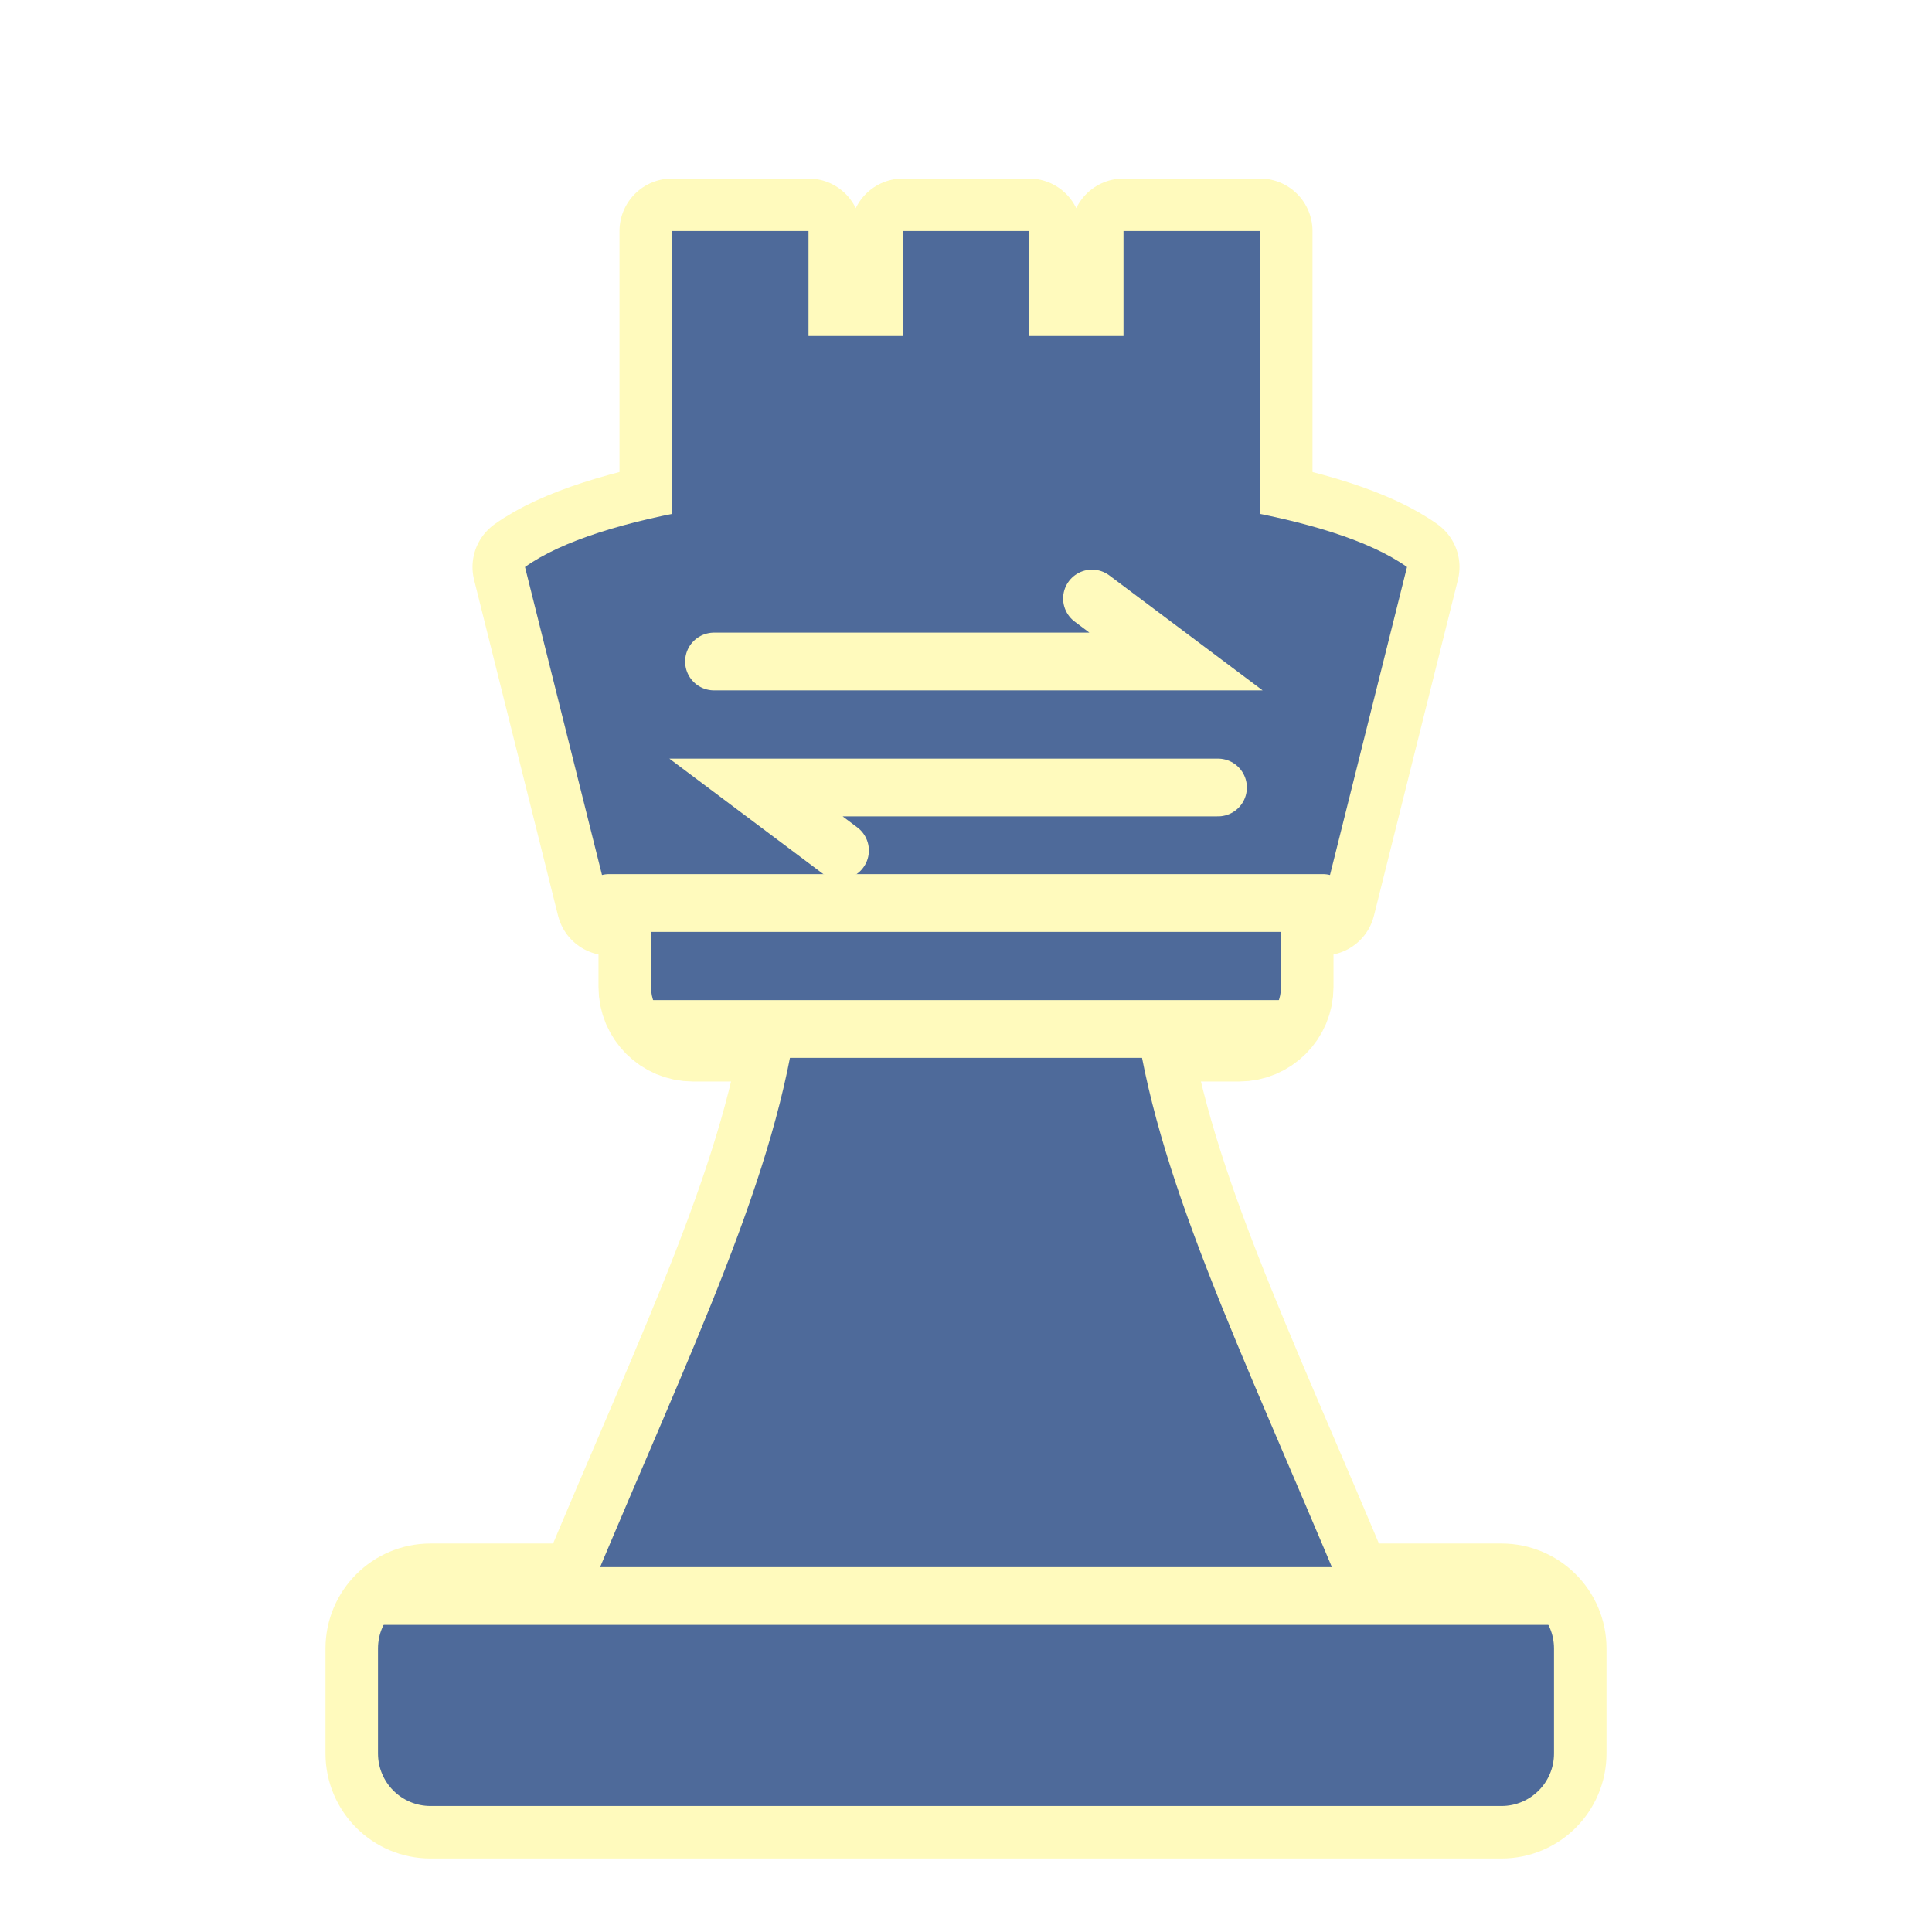
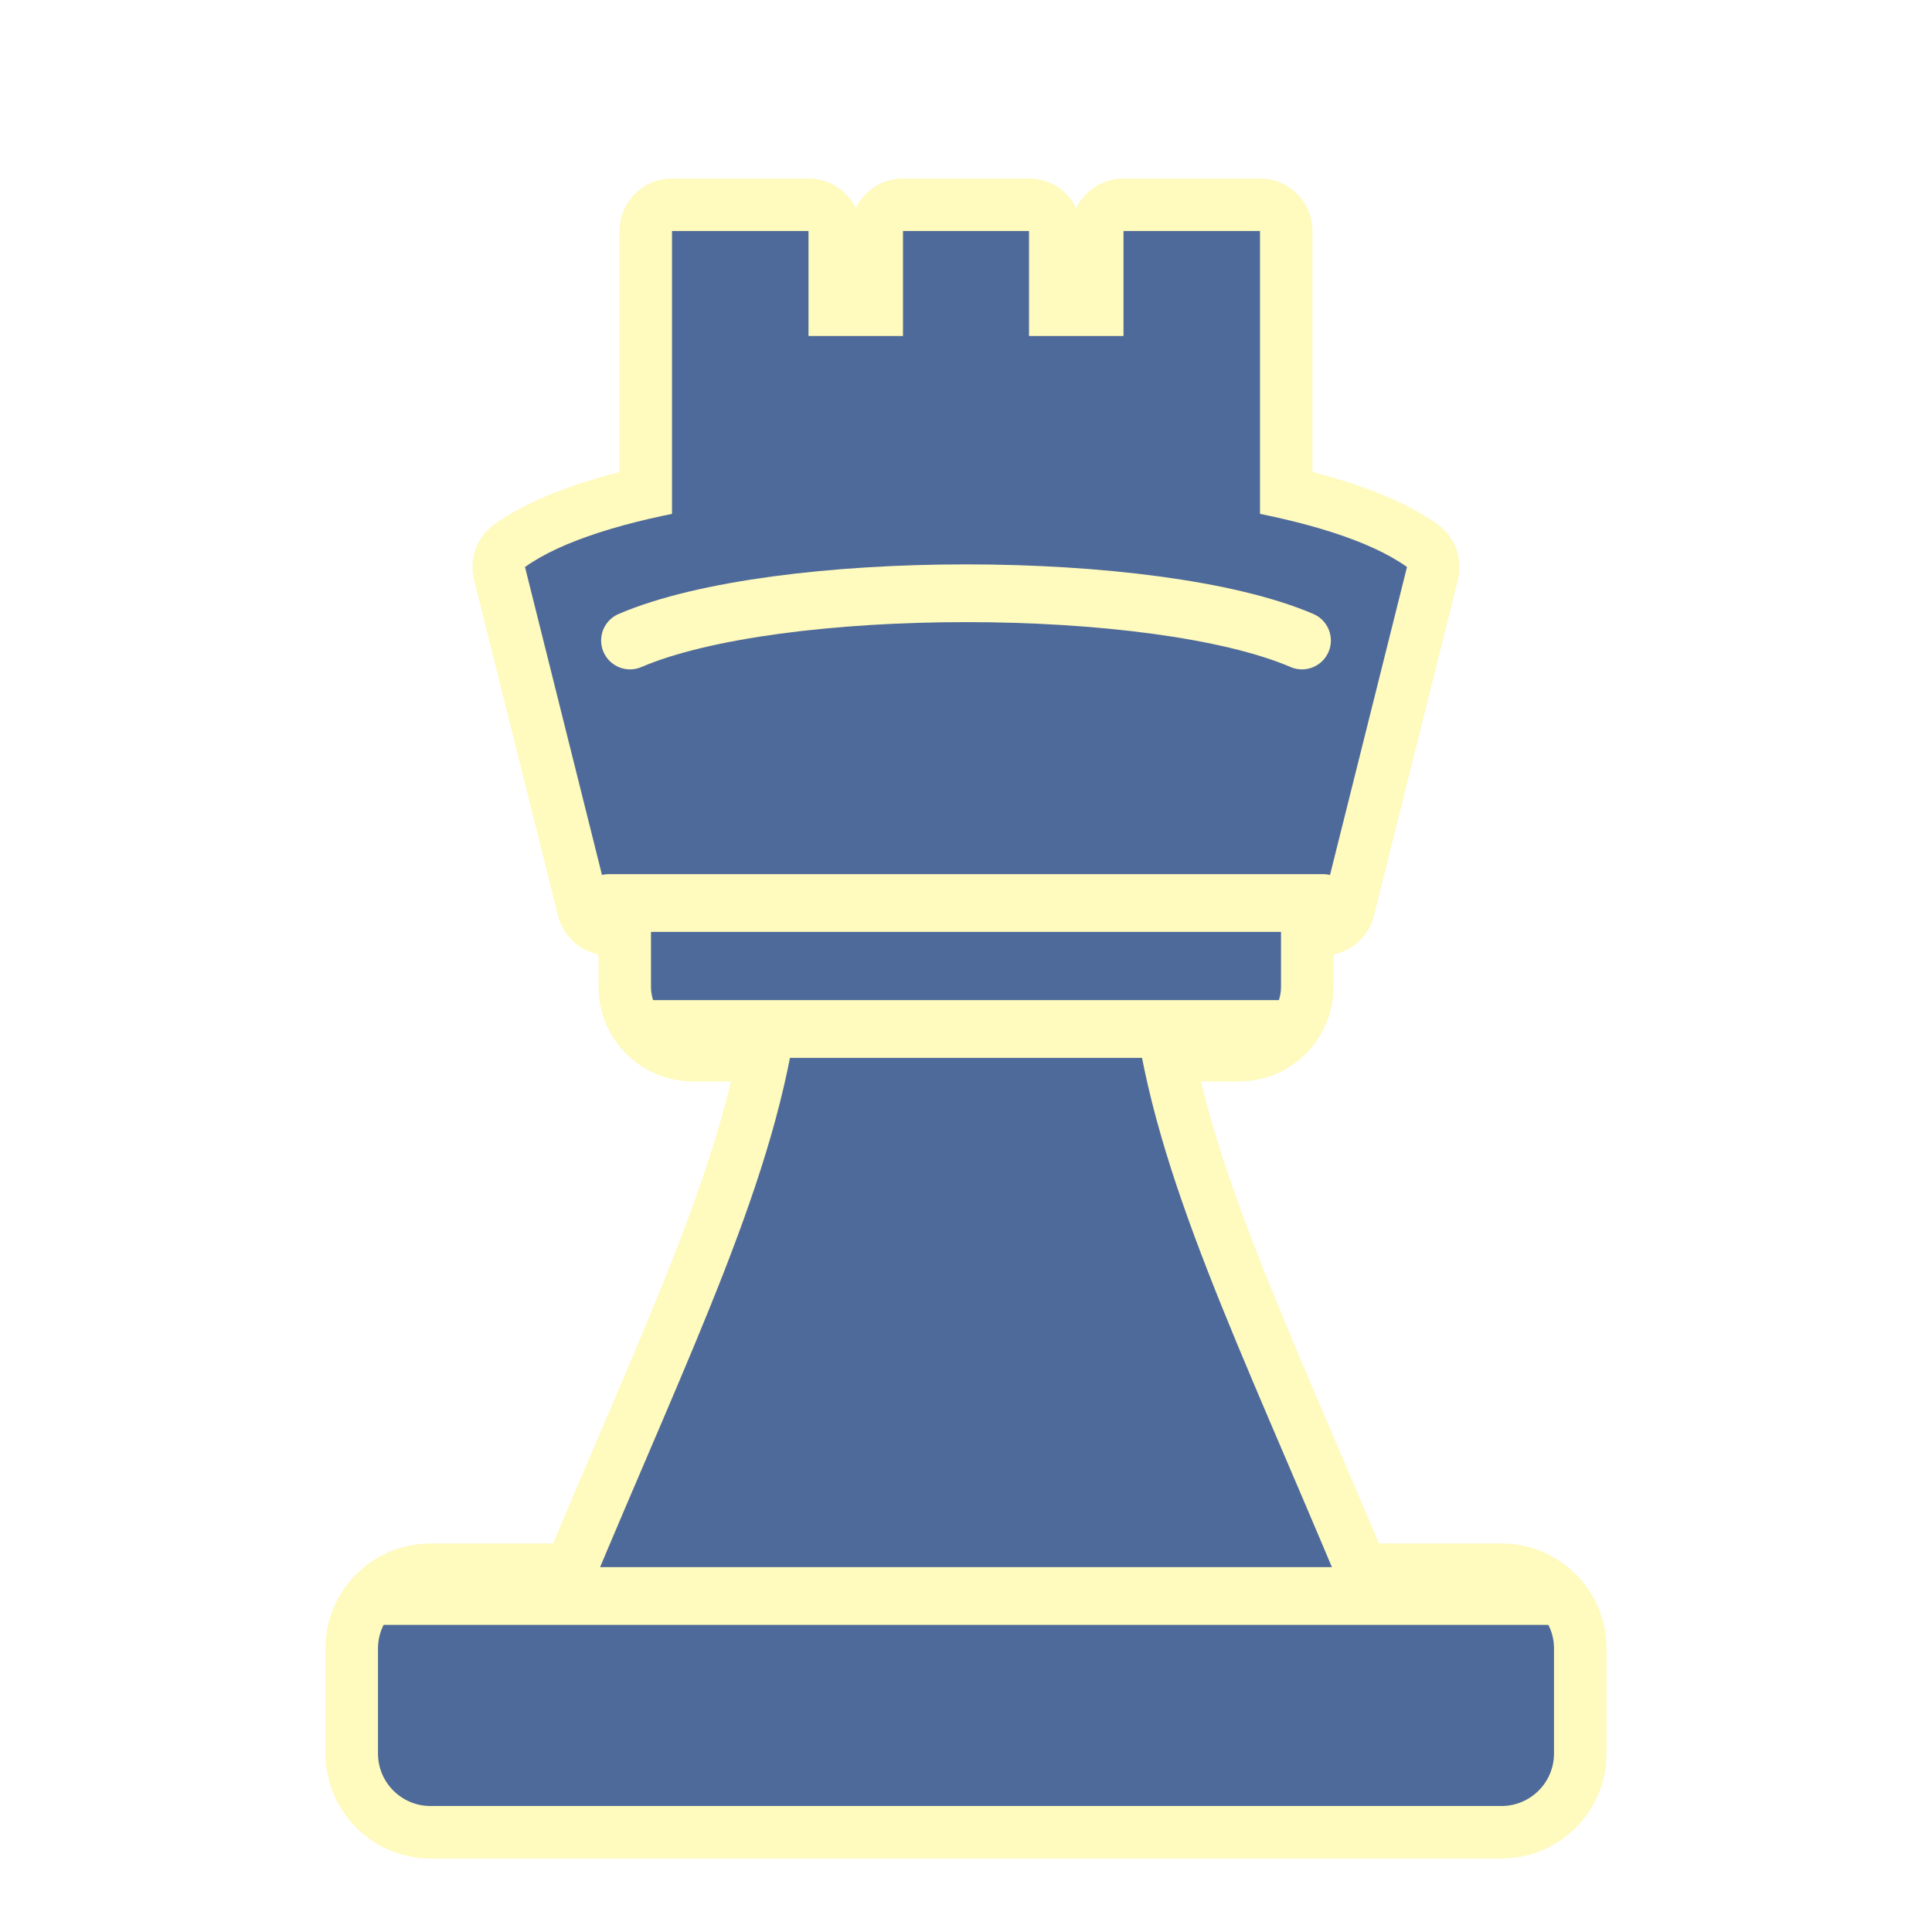
<svg xmlns="http://www.w3.org/2000/svg" viewBox="4 2 92 92">
  <g fill="#fffabd" stroke="#fffabd" stroke-width="5.0" stroke-linejoin="round">
    <rect x="22" y="78" width="56" height="10" rx="2.5" />
    <path d="M32 78 C37 66 41 58 42 50 H58 C59 58 63 66 68 78 Z" />
    <rect x="35" y="44" width="30" height="7" rx="2" />
    <path d="M33 45 L29 29 C36 24 64 24 71 29 L67 45 Z" />
    <path d="M36 28 V13 H42.5 V18 H47 V13 H53 V18 H57.5 V13 H64 V28 Z" />
  </g>
  <g fill="#4e6a9a">
    <rect x="22" y="78" width="56" height="10" rx="2.5" />
    <path d="M32 78 C37 66 41 58 42 50 H58 C59 58 63 66 68 78 Z" />
    <rect x="35" y="44" width="30" height="7" rx="2" />
    <path d="M33 45 L29 29 C36 24 64 24 71 29 L67 45 Z" />
    <path d="M36 28 V13 H42.5 V18 H47 V13 H53 V18 H57.5 V13 H64 V28 Z" />
  </g>
  <g fill="none" stroke="#fffabd" stroke-width="2.75" stroke-linecap="round">
    <path d="M22 78 H78" />
    <path d="M35 51 H65" />
    <path d="M33 45 H67" />
-     <path d="M38 33.5 H60 L56 30.5" />
-     <path d="M62 39.5 H40 L44 42.5" />
+     <path d="M34 32.5 C41 29.5 59 29.5 66 32.5" />
  </g>
</svg>
